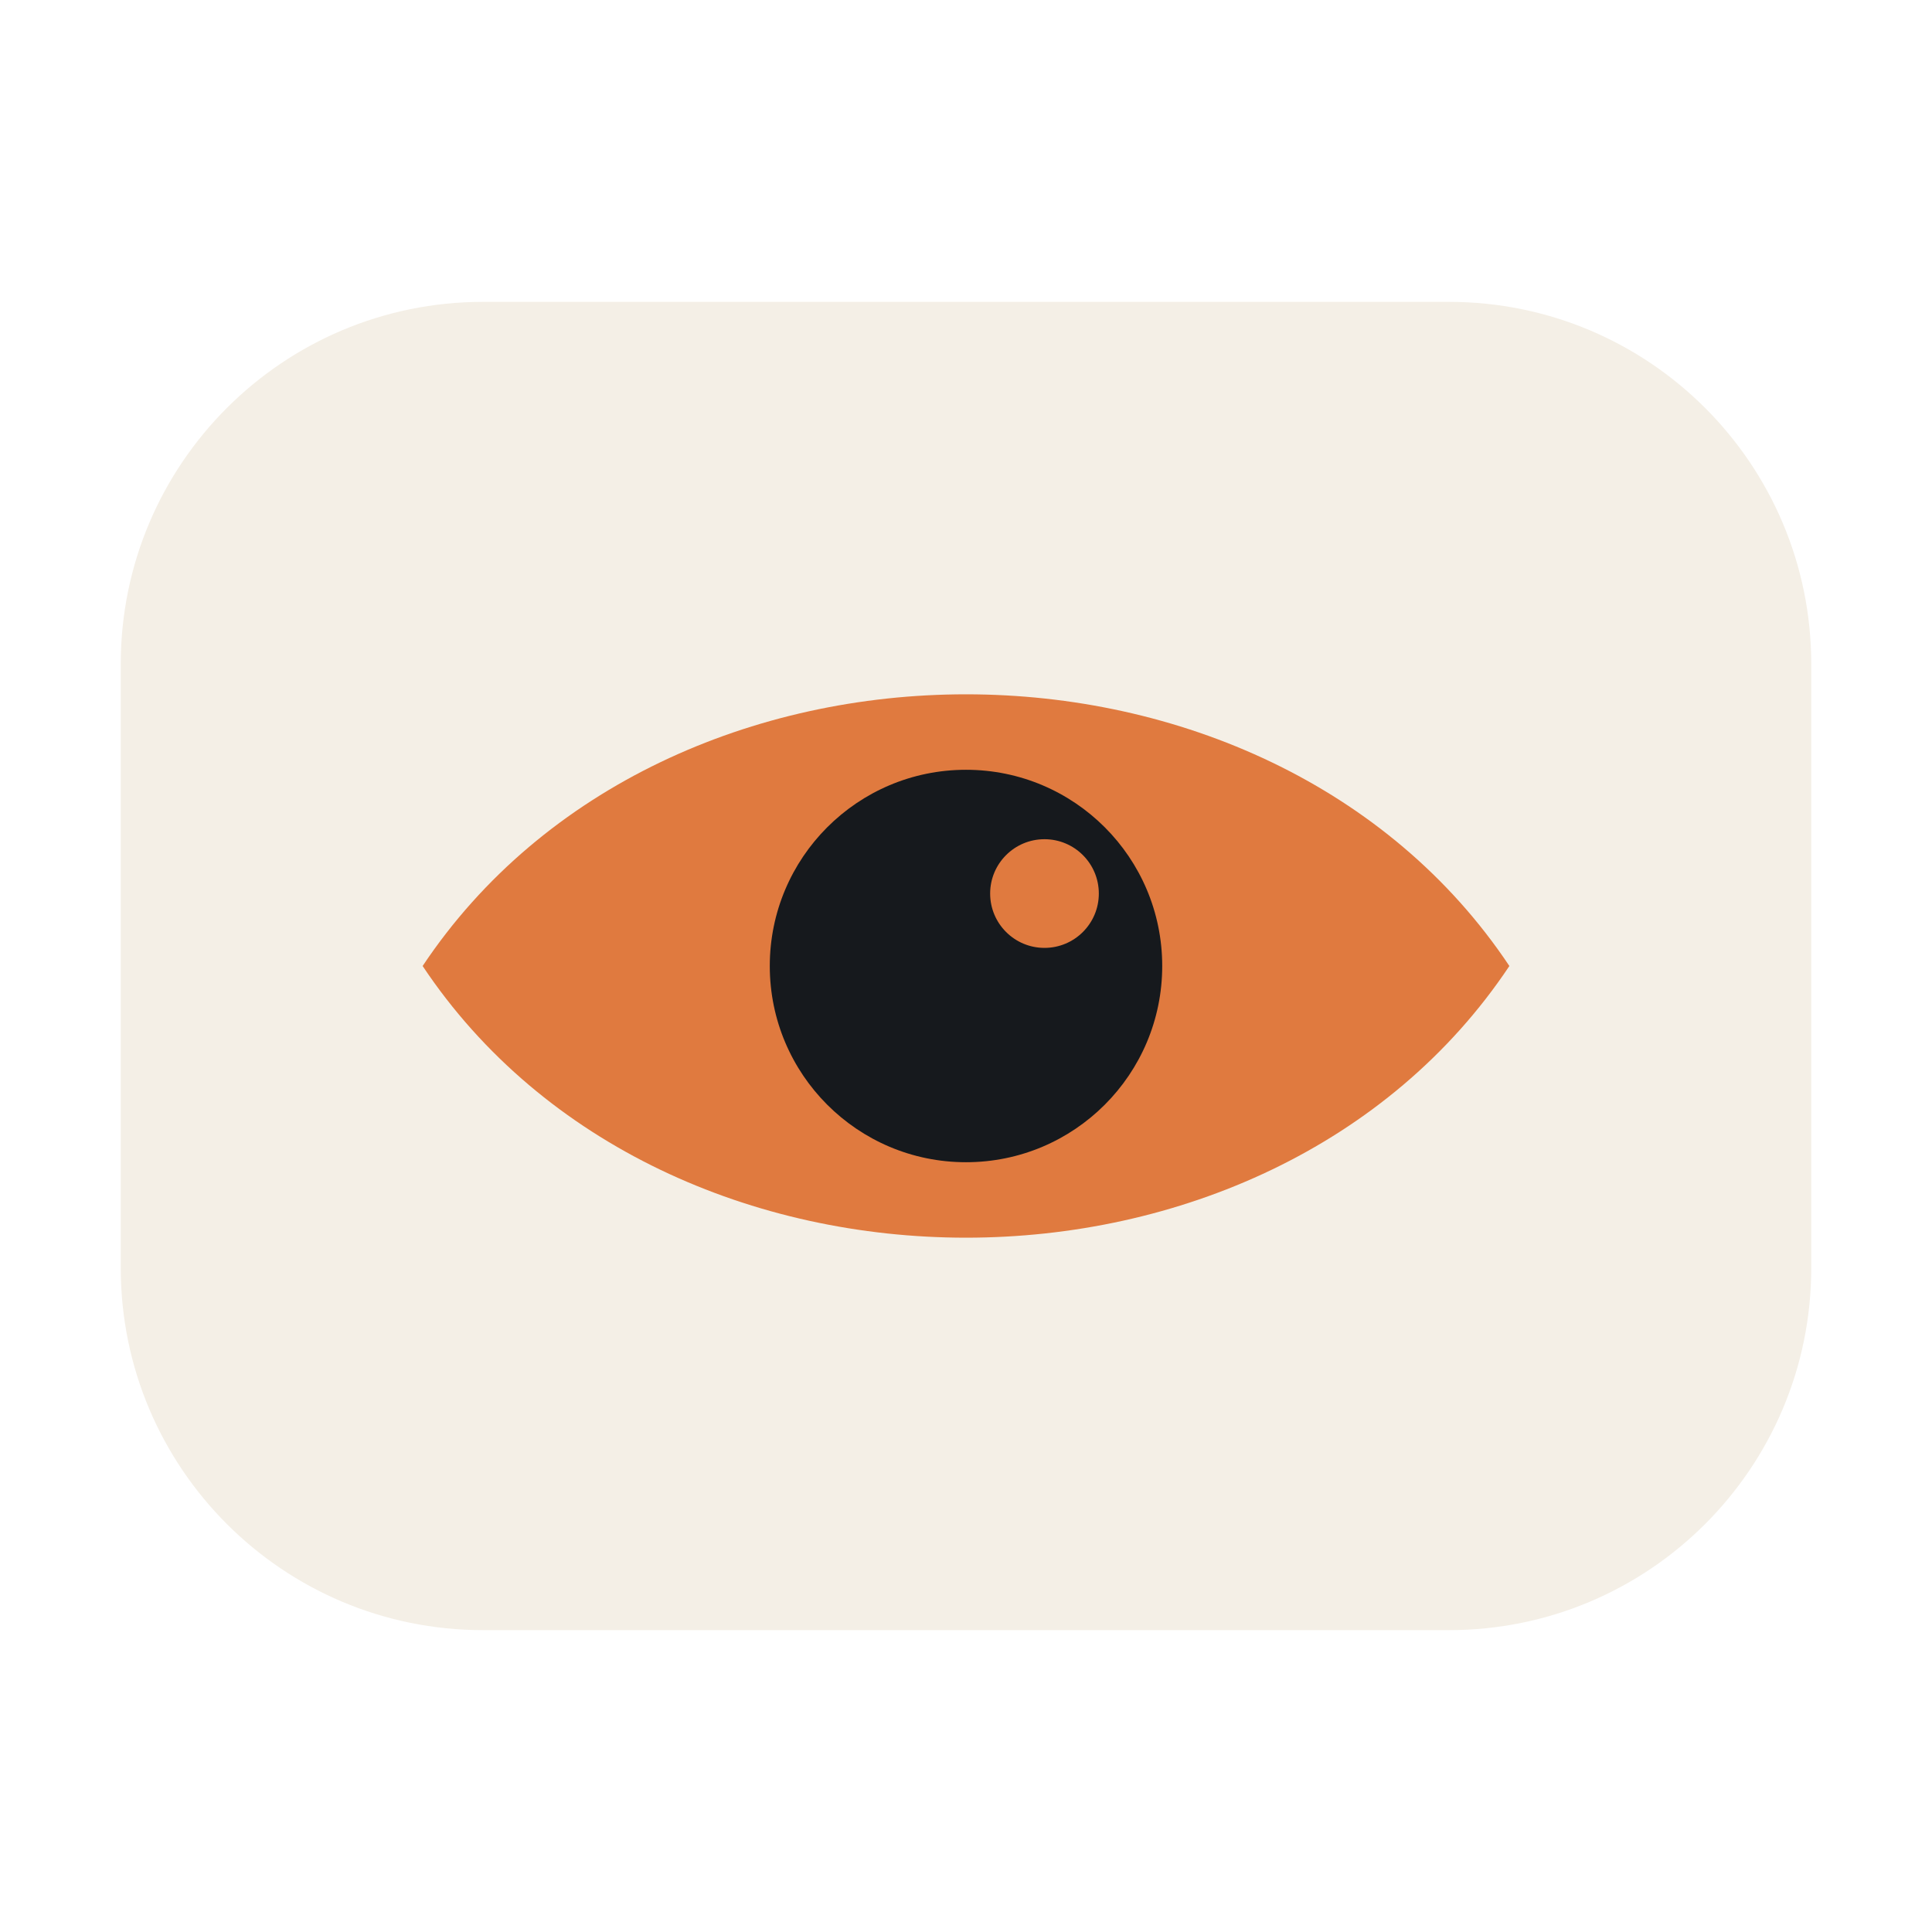
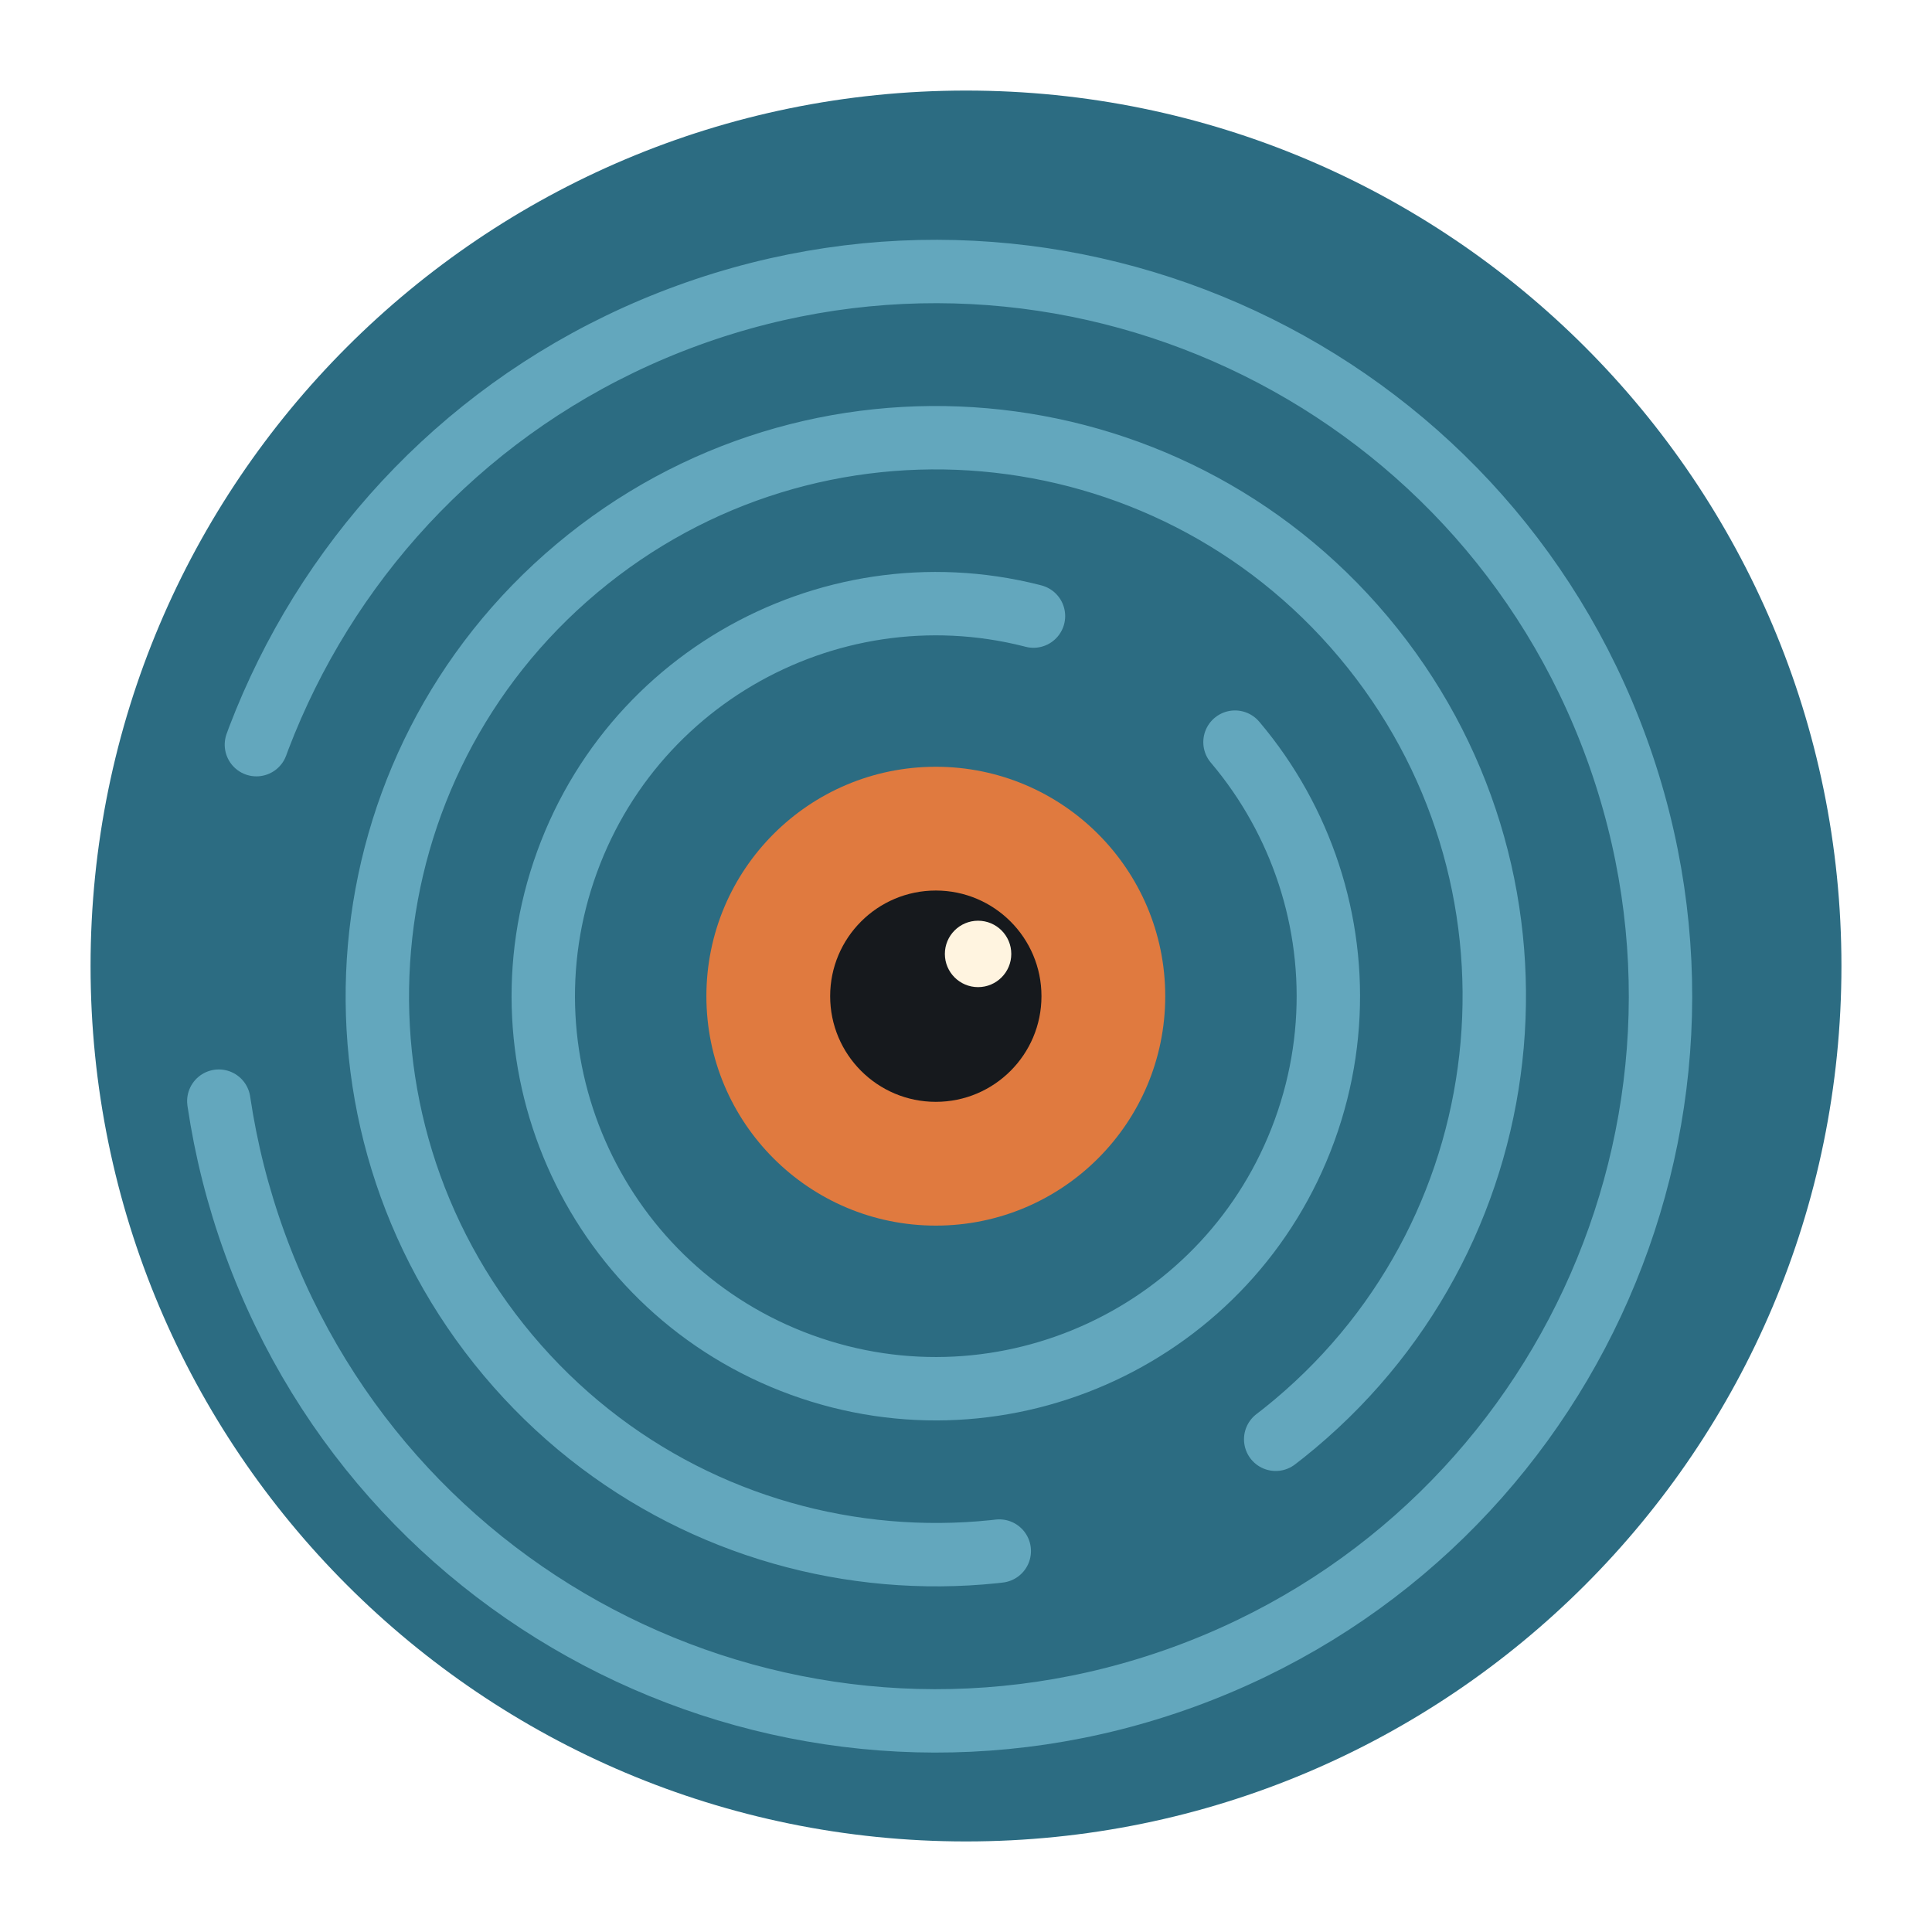
<svg xmlns="http://www.w3.org/2000/svg" viewBox="0 0 64 64" role="img" aria-label="Security Awareness Studio">
-   <rect x="4" y="10" width="56" height="44" rx="12" fill="#F4EFE6" />
-   <path d="M14 32 C22 20, 42 20, 50 32 C42 44, 22 44, 14 32 Z" fill="#E07A3F" />
-   <circle cx="32" cy="32" r="6.5" fill="#16191D" />
-   <circle cx="34.6" cy="29.6" r="1.8" fill="#E07A3F" />
+   <circle cx="32" cy="32" r="29" fill="#2C6C82" />
+   <circle cx="31" cy="33" r="13" fill="none" stroke="#63A7BD" stroke-width="2.1" stroke-linecap="round" stroke-dasharray="60 8" transform="rotate(20 31 33)" />
+   <circle cx="31" cy="33" r="18.5" fill="none" stroke="#63A7BD" stroke-width="2.1" stroke-linecap="round" stroke-dasharray="88 10" transform="rotate(140 31 33)" />
+   <circle cx="31" cy="33" r="24" fill="none" stroke="#63A7BD" stroke-width="2.1" stroke-linecap="round" stroke-dasharray="118 12" transform="rotate(250 31 33)" />
+   <circle cx="31" cy="33" r="7.6" fill="#E07A3F" />
+   <circle cx="31" cy="33" r="3.5" fill="#16191D" />
+   <circle cx="32.4" cy="31.6" r="1.1" fill="#FFF4E0" />
</svg>
